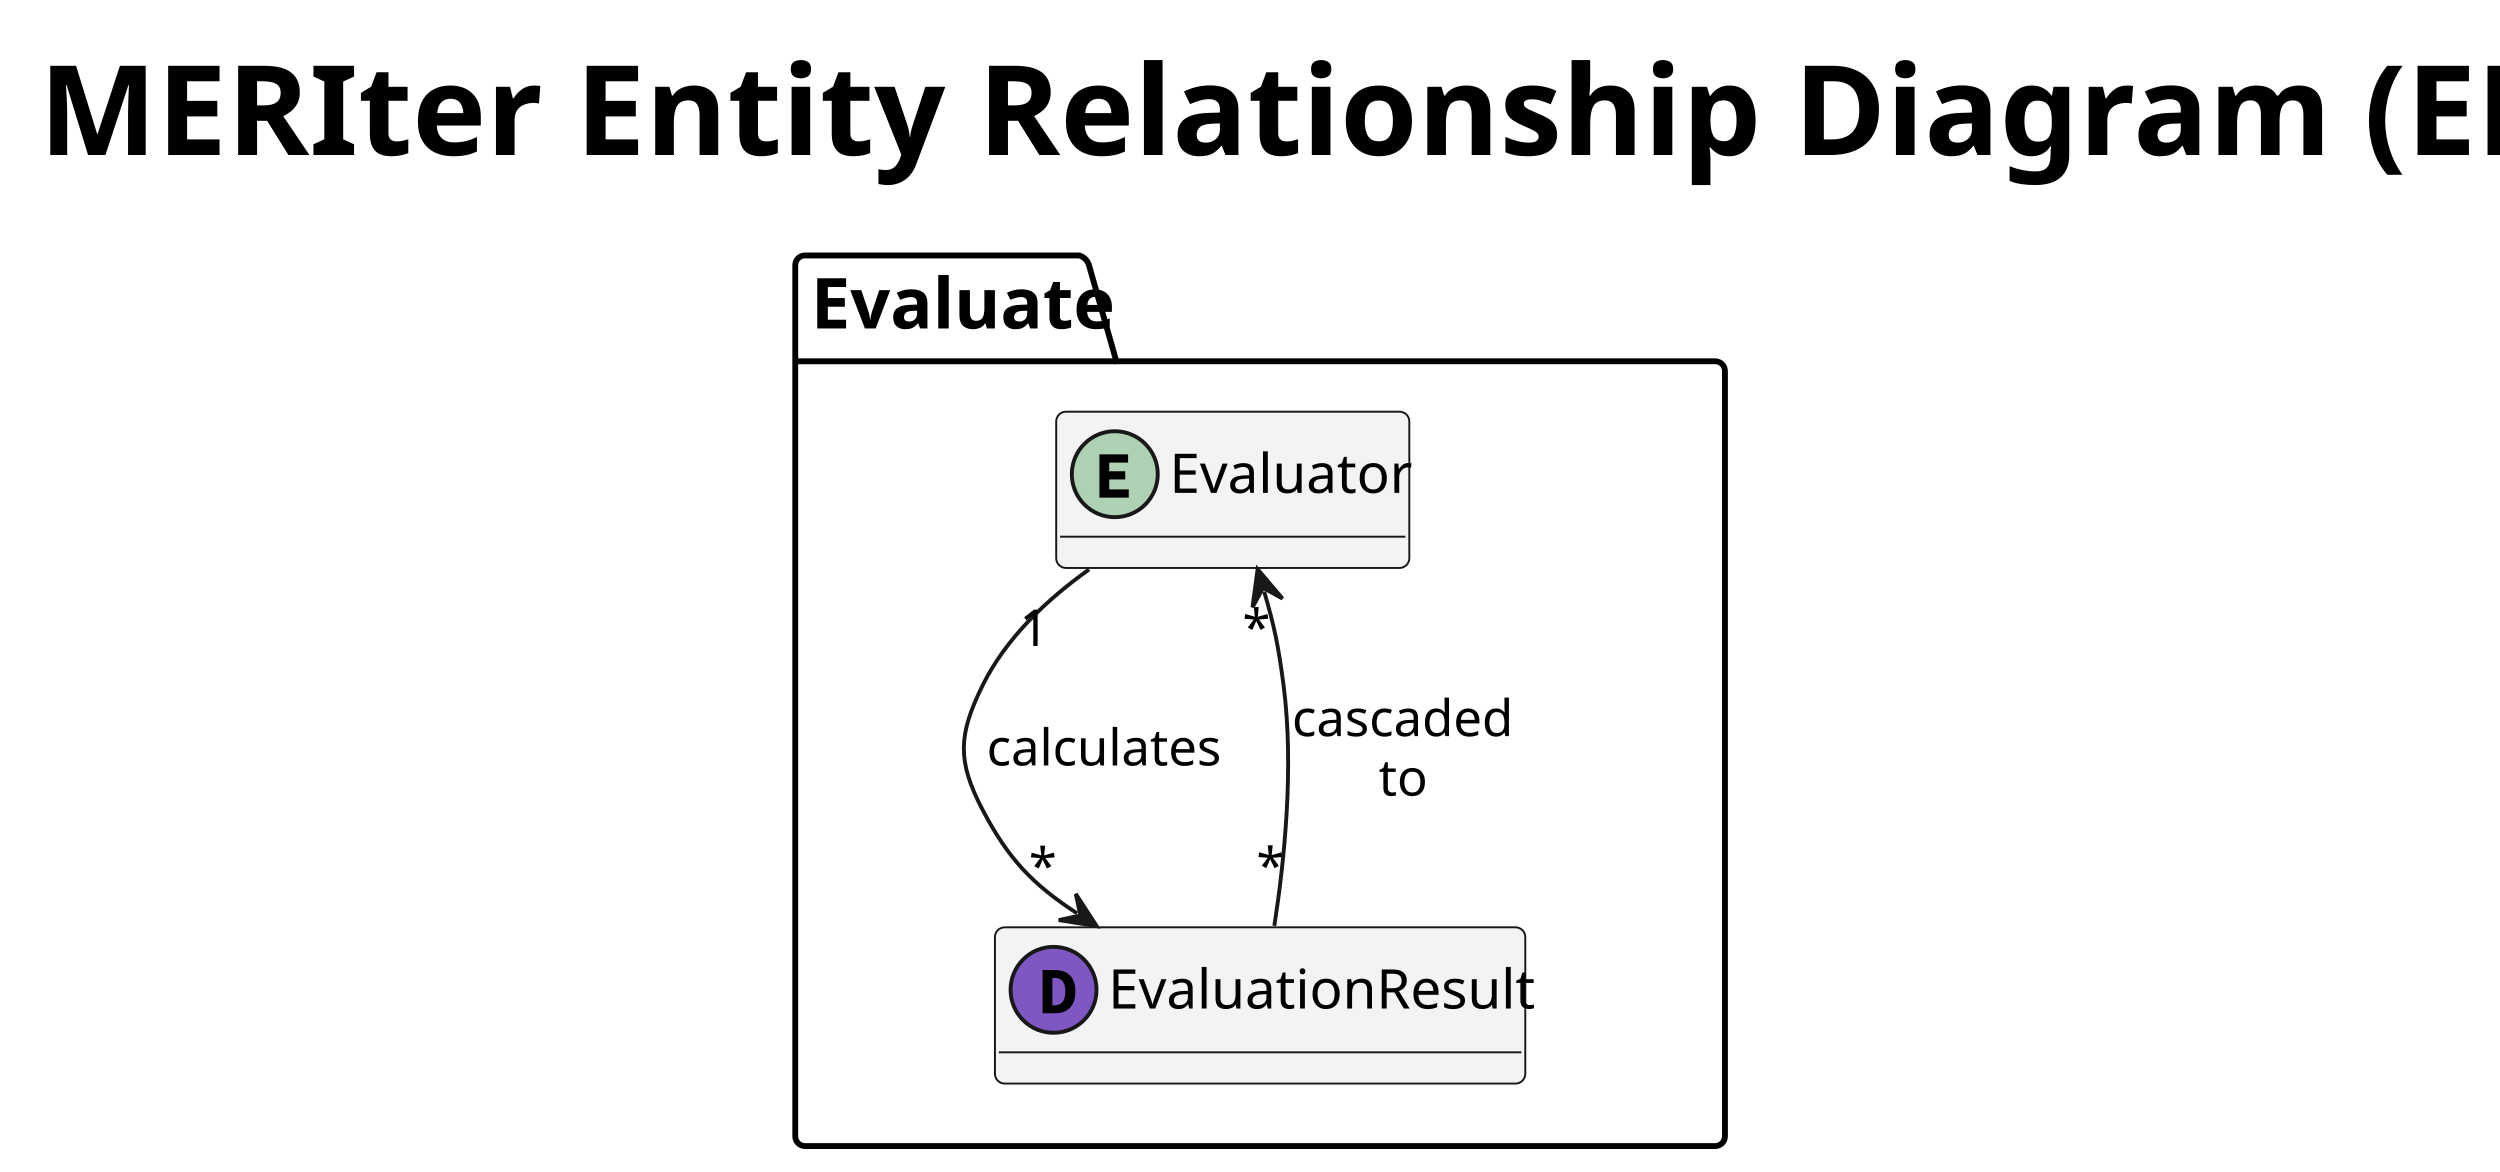
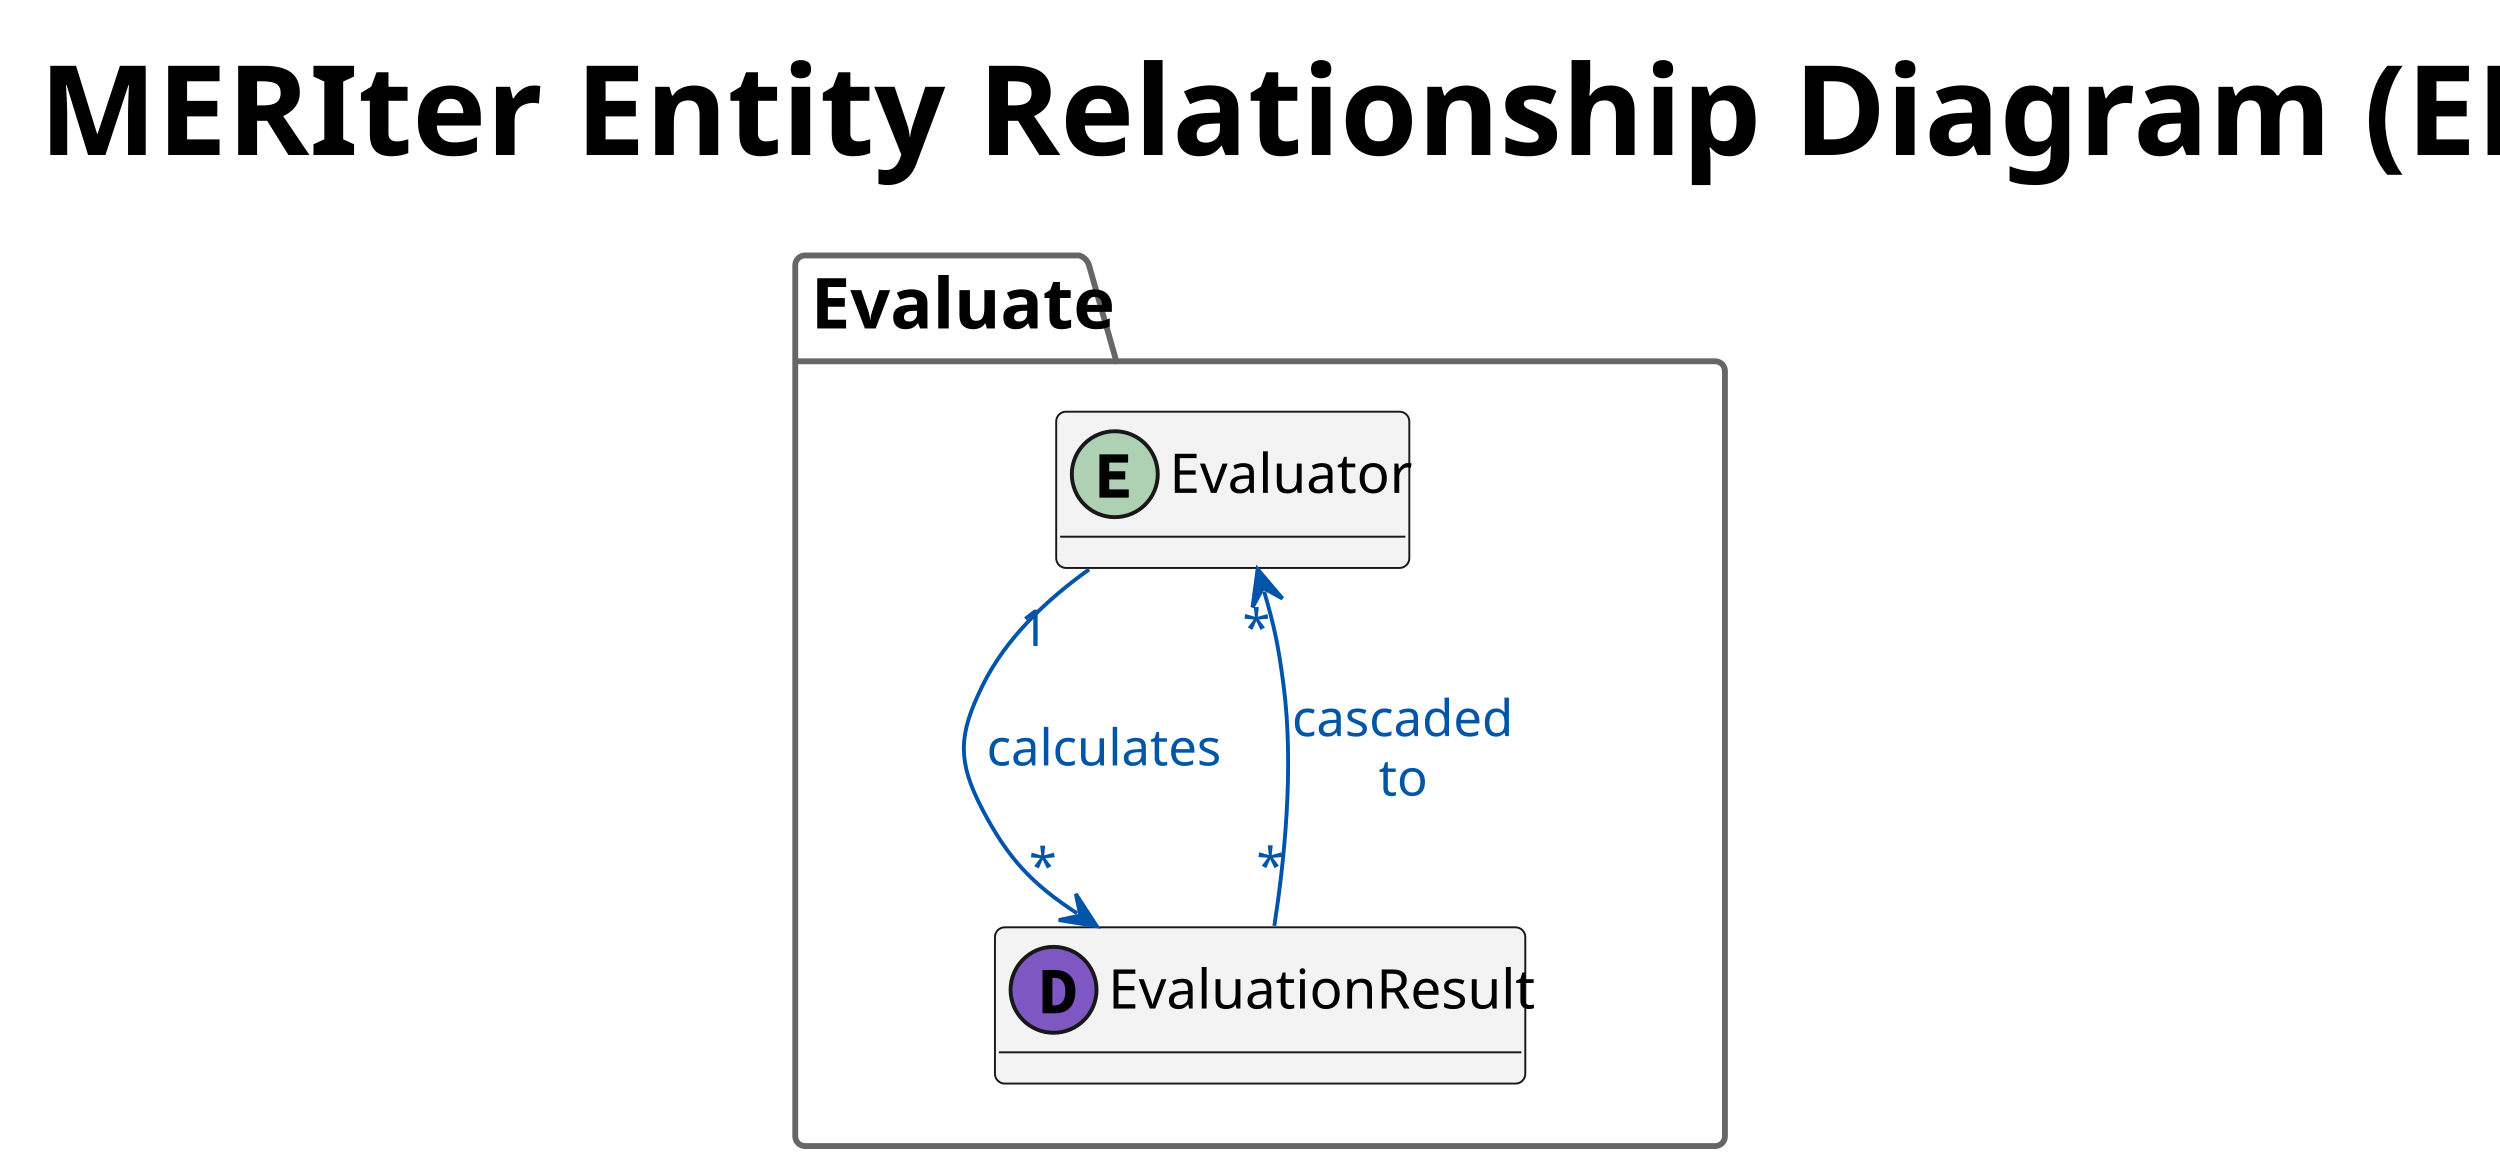
- <svg xmlns="http://www.w3.org/2000/svg" contentStyleType="text/css" data-diagram-type="CLASS" height="300px" preserveAspectRatio="none" style="width:640px;height:300px;background:#FFFFFF;" version="1.1" viewBox="0 0 640 300" width="640px" zoomAndPan="magnify">
+ <svg xmlns="http://www.w3.org/2000/svg" xmlns:xlink="http://www.w3.org/1999/xlink" contentStyleType="text/css" data-diagram-type="CLASS" height="300px" preserveAspectRatio="none" style="width:640px;height:300px;background:#FFFFFF;" version="1.1" viewBox="0 0 640 300" width="640px" zoomAndPan="magnify">
  <defs />
  <g>
    <g class="title" data-source-line="19">
      <text fill="#000000" font-family="sans-serif" font-size="32" font-weight="bold" lengthAdjust="spacing" textLength="612.172" x="10" y="39.688">MERIter Entity Relationship Diagram (ERD)</text>
    </g>
-     <g class="cluster" data-entity="Evaluate" data-source-line="182" data-uid="ent0002" id="cluster_Evaluate">
-       <path d="M206.086,65.394 L276.282,65.394 A3.75,3.75 0 0 1 278.782,67.894 L285.782,92.488 L439.086,92.488 A2.5,2.5 0 0 1 441.586,94.988 L441.586,290.894 A2.5,2.5 0 0 1 439.086,293.394 L206.086,293.394 A2.5,2.5 0 0 1 203.586,290.894 L203.586,67.894 A2.5,2.5 0 0 1 206.086,65.394" fill="none" style="stroke:#000000;stroke-width:1.5;" />
-       <line style="stroke:#000000;stroke-width:1.5;" x1="203.586" x2="285.782" y1="92.488" y2="92.488" />
+     <g class="cluster" data-entity="Evaluate" data-source-line="187" data-uid="ent0002" id="cluster_Evaluate">
+       <path d="M206.086,65.394 L276.282,65.394 A3.75,3.75 0 0 1 278.782,67.894 L285.782,92.488 L439.086,92.488 A2.5,2.5 0 0 1 441.586,94.988 L441.586,290.894 A2.5,2.5 0 0 1 439.086,293.394 L206.086,293.394 A2.5,2.5 0 0 1 203.586,290.894 L203.586,67.894 A2.5,2.5 0 0 1 206.086,65.394" fill="none" style="stroke:#666666;stroke-width:1.5;" />
+       <line style="stroke:#666666;stroke-width:1.5;" x1="203.586" x2="285.782" y1="92.488" y2="92.488" />
      <text fill="#000000" font-family="sans-serif" font-size="18" font-weight="bold" lengthAdjust="spacing" textLength="69.196" x="207.586" y="84.094">Evaluate</text>
    </g>
-     <g class="entity" data-entity="EvaluationResult" data-source-line="183" data-uid="ent0003" id="entity_EvaluationResult">
-       <rect fill="#555555" fill-opacity="0.067" height="40" rx="2.5" ry="2.5" style="stroke:#181818;stroke-width:0.5;" width="135.769" x="254.706" y="237.394" />
-       <ellipse cx="269.706" cy="253.394" fill="#7E57C2" rx="11" ry="11" style="stroke:#181818;stroke-width:1;" />
-       <path d="M266.893,259.394 L270.112,259.394 C273.19,259.394 275.3,257.613 275.3,253.801 C275.3,249.988 273.19,248.316 269.956,248.316 L266.893,248.316 L266.893,259.394 Z M269.409,257.379 L269.409,250.332 L269.815,250.332 C271.55,250.332 272.722,251.144 272.722,253.801 C272.722,256.457 271.55,257.379 269.815,257.379 L269.409,257.379 Z " fill="#000000" />
-       <text fill="#000000" font-family="sans-serif" font-size="14" lengthAdjust="spacing" textLength="103.769" x="283.706" y="258.18">EvaluationResult</text>
-       <line style="stroke:#181818;stroke-width:0.5;" x1="255.706" x2="389.476" y1="269.394" y2="269.394" />
+     <g class="entity" data-entity="EvaluationResult" data-source-line="188" data-uid="ent0003" id="entity_EvaluationResult">
+       <a href="" target="_top" title="The EvaluationResult is a piece of structured data describing the output of an Evaluator running an evaluation." xlink:actuate="onRequest" xlink:href="" xlink:show="new" xlink:title="The EvaluationResult is a piece of structured data describing the output of an Evaluator running an evaluation." xlink:type="simple">
+         <rect fill="#555555" fill-opacity="0.067" height="40" rx="2.5" ry="2.5" style="stroke:#181818;stroke-width:0.5;" width="135.769" x="254.706" y="237.394" />
+         <ellipse cx="269.706" cy="253.394" fill="#7E57C2" rx="11" ry="11" style="stroke:#181818;stroke-width:1;" />
+         <path d="M266.893,259.394 L270.112,259.394 C273.19,259.394 275.3,257.613 275.3,253.801 C275.3,249.988 273.19,248.316 269.956,248.316 L266.893,248.316 L266.893,259.394 Z M269.409,257.379 L269.409,250.332 L269.815,250.332 C271.55,250.332 272.722,251.144 272.722,253.801 C272.722,256.457 271.55,257.379 269.815,257.379 L269.409,257.379 Z " fill="#000000" />
+         <text fill="#000000" font-family="sans-serif" font-size="14" lengthAdjust="spacing" textLength="103.769" x="283.706" y="258.18">EvaluationResult</text>
+         <line style="stroke:#181818;stroke-width:0.5;" x1="255.706" x2="389.476" y1="269.394" y2="269.394" />
+       </a>
    </g>
-     <g class="entity" data-entity="Evaluator" data-source-line="188" data-uid="ent0004" id="entity_Evaluator">
-       <rect fill="#555555" fill-opacity="0.067" height="40" rx="2.5" ry="2.5" style="stroke:#181818;stroke-width:0.5;" width="90.399" x="270.386" y="105.394" />
-       <ellipse cx="285.386" cy="121.394" fill="#ADD1B2" rx="11" ry="11" style="stroke:#181818;stroke-width:1;" />
-       <path d="M281.448,127.394 L288.964,127.394 L288.964,125.285 L283.964,125.285 L283.964,122.738 L288.058,122.738 L288.058,120.644 L283.964,120.644 L283.964,118.426 L288.792,118.426 L288.792,116.316 L281.448,116.316 L281.448,127.394 Z " fill="#000000" />
-       <text fill="#000000" font-family="sans-serif" font-size="14" lengthAdjust="spacing" textLength="58.399" x="299.386" y="126.18">Evaluator</text>
-       <line style="stroke:#181818;stroke-width:0.5;" x1="271.386" x2="359.785" y1="137.394" y2="137.394" />
+     <g class="entity" data-entity="Evaluator" data-source-line="193" data-uid="ent0004" id="entity_Evaluator">
+       <a href="" target="_top" title="The Evaluator is a human and/or digital entity responsible for evaluating measurements and (optionally) other evaluations, and outputting evaluation results." xlink:actuate="onRequest" xlink:href="" xlink:show="new" xlink:title="The Evaluator is a human and/or digital entity responsible for evaluating measurements and (optionally) other evaluations, and outputting evaluation results." xlink:type="simple">
+         <rect fill="#555555" fill-opacity="0.067" height="40" rx="2.5" ry="2.5" style="stroke:#181818;stroke-width:0.5;" width="90.399" x="270.386" y="105.394" />
+         <ellipse cx="285.386" cy="121.394" fill="#ADD1B2" rx="11" ry="11" style="stroke:#181818;stroke-width:1;" />
+         <path d="M281.448,127.394 L288.964,127.394 L288.964,125.285 L283.964,125.285 L283.964,122.738 L288.058,122.738 L288.058,120.644 L283.964,120.644 L283.964,118.426 L288.792,118.426 L288.792,116.316 L281.448,116.316 L281.448,127.394 Z " fill="#000000" />
+         <text fill="#000000" font-family="sans-serif" font-size="14" lengthAdjust="spacing" textLength="58.399" x="299.386" y="126.18">Evaluator</text>
+         <line style="stroke:#181818;stroke-width:0.5;" x1="271.386" x2="359.785" y1="137.394" y2="137.394" />
+       </a>
    </g>
-     <g class="link" data-entity-1="Evaluator" data-entity-2="EvaluationResult" data-source-line="190" data-uid="lnk5" id="link_Evaluator_EvaluationResult">
-       <path codeLine="190" d="M278.806,145.774 C268.026,153.445 257.536,163.345 251.586,175.394 C245.286,188.144 244.976,194.804 251.586,207.394 C258.056,219.725 264.167,226.292 275.737,233.822" fill="none" id="Evaluator-to-EvaluationResult" style="stroke:#181818;stroke-width:1;" />
-       <polygon fill="#181818" points="280.766,237.095,275.405,228.833,276.575,234.367,271.041,235.538,280.766,237.095" style="stroke:#181818;stroke-width:1;" />
-       <text fill="#000000" font-family="sans-serif" font-size="13" lengthAdjust="spacing" textLength="59.097" x="252.586" y="195.955">calculates</text>
-       <text fill="#000000" font-family="sans-serif" font-size="13" lengthAdjust="spacing" textLength="7.306" x="261.022" y="165.359">1</text>
-       <text fill="#000000" font-family="sans-serif" font-size="13" lengthAdjust="spacing" textLength="5.599" x="263.384" y="226.369">*</text>
+     <g class="link" data-entity-1="Evaluator" data-entity-2="EvaluationResult" data-source-line="195" data-uid="lnk5" id="link_Evaluator_EvaluationResult">
+       <path codeLine="195" d="M278.806,145.774 C268.026,153.445 257.536,163.345 251.586,175.394 C245.286,188.144 244.976,194.804 251.586,207.394 C258.056,219.725 264.167,226.292 275.737,233.822" fill="none" id="Evaluator-to-EvaluationResult" style="stroke:#0055A9;stroke-width:1;" />
+       <polygon fill="#0055A9" points="280.766,237.095,275.405,228.833,276.575,234.367,271.041,235.538,280.766,237.095" style="stroke:#0055A9;stroke-width:1;" />
+       <text fill="#0055A9" font-family="sans-serif" font-size="13" lengthAdjust="spacing" textLength="59.097" x="252.586" y="195.955">calculates</text>
+       <text fill="#0055A9" font-family="sans-serif" font-size="13" lengthAdjust="spacing" textLength="7.306" x="261.022" y="165.359">1</text>
+       <text fill="#0055A9" font-family="sans-serif" font-size="13" lengthAdjust="spacing" textLength="5.599" x="263.384" y="226.369">*</text>
    </g>
-     <g class="link" data-entity-1="Evaluator" data-entity-2="EvaluationResult" data-source-line="191" data-uid="lnk7" id="link_Evaluator_EvaluationResult">
-       <path codeLine="191" d="M323.635,151.472 C326.255,160.402 327.286,165.445 328.586,175.394 C331.316,196.364 328.786,220.575 326.226,237.024" fill="none" id="Evaluator-backto-EvaluationResult" style="stroke:#181818;stroke-width:1;" />
-       <polygon fill="#181818" points="321.946,145.714,320.642,155.477,323.354,150.512,328.318,153.224,321.946,145.714" style="stroke:#181818;stroke-width:1;" />
-       <text fill="#000000" font-family="sans-serif" font-size="13" lengthAdjust="spacing" textLength="56.018" x="330.766" y="188.455">cascaded</text>
-       <text fill="#000000" font-family="sans-serif" font-size="13" lengthAdjust="spacing" textLength="11.667" x="352.942" y="203.69">to</text>
-       <text fill="#000000" font-family="sans-serif" font-size="13" lengthAdjust="spacing" textLength="5.599" x="318.064" y="165.283">*</text>
-       <text fill="#000000" font-family="sans-serif" font-size="13" lengthAdjust="spacing" textLength="5.599" x="321.629" y="226.28">*</text>
+     <g class="link" data-entity-1="Evaluator" data-entity-2="EvaluationResult" data-source-line="196" data-uid="lnk7" id="link_Evaluator_EvaluationResult">
+       <path codeLine="196" d="M323.635,151.472 C326.255,160.402 327.286,165.445 328.586,175.394 C331.316,196.364 328.786,220.575 326.226,237.024" fill="none" id="Evaluator-backto-EvaluationResult" style="stroke:#0055A9;stroke-width:1;" />
+       <polygon fill="#0055A9" points="321.946,145.714,320.642,155.477,323.354,150.512,328.318,153.224,321.946,145.714" style="stroke:#0055A9;stroke-width:1;" />
+       <text fill="#0055A9" font-family="sans-serif" font-size="13" lengthAdjust="spacing" textLength="56.018" x="330.766" y="188.455">cascaded</text>
+       <text fill="#0055A9" font-family="sans-serif" font-size="13" lengthAdjust="spacing" textLength="11.667" x="352.942" y="203.69">to</text>
+       <text fill="#0055A9" font-family="sans-serif" font-size="13" lengthAdjust="spacing" textLength="5.599" x="318.064" y="165.283">*</text>
+       <text fill="#0055A9" font-family="sans-serif" font-size="13" lengthAdjust="spacing" textLength="5.599" x="321.629" y="226.28">*</text>
    </g>
  </g>
</svg>
